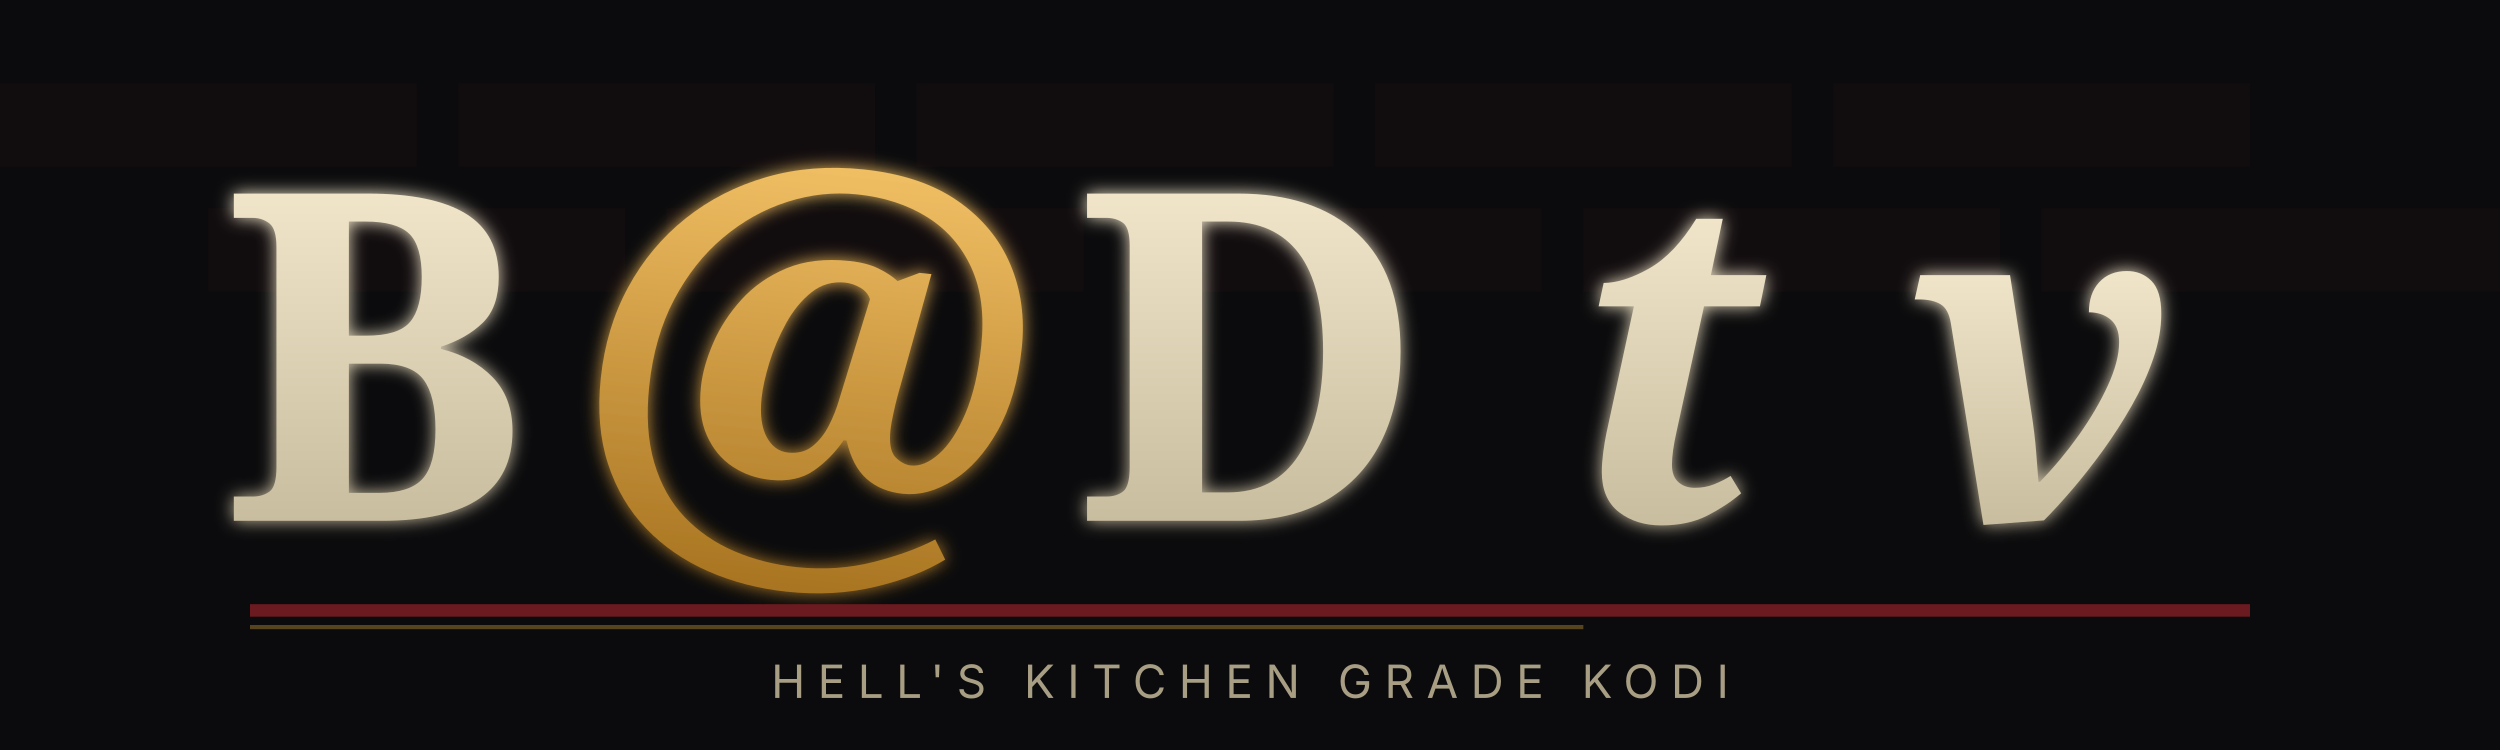
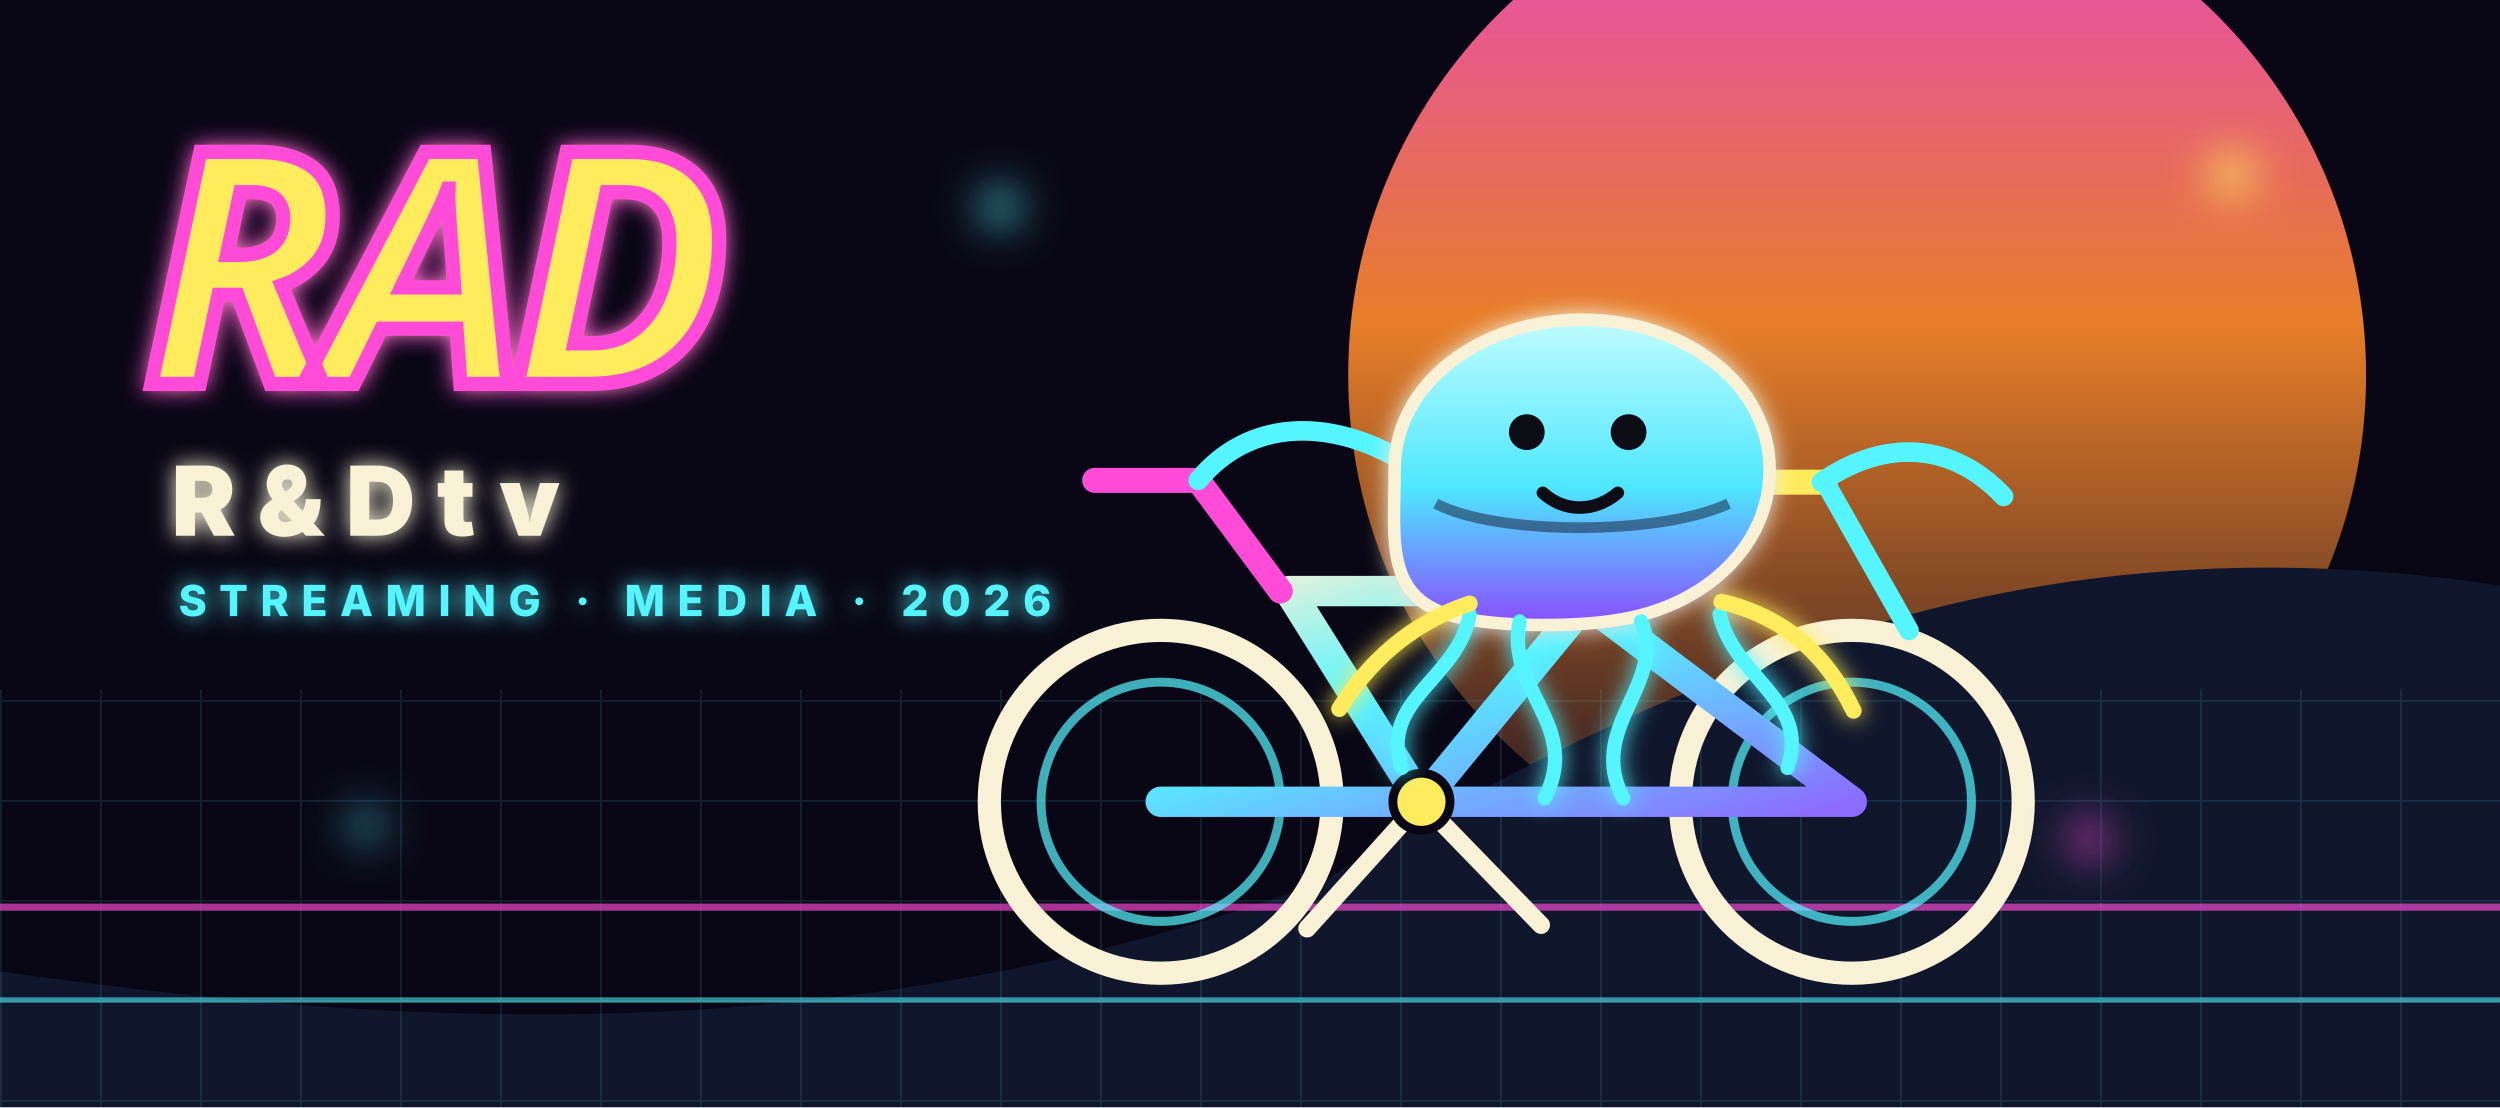
- <svg xmlns="http://www.w3.org/2000/svg" viewBox="0 0 1200 360" role="img" aria-label="B@Dtv">
+ <svg xmlns="http://www.w3.org/2000/svg" viewBox="0 0 1400 620" role="img" aria-label="R&amp;Dtv RAD BMX jellyfish logo">
  <defs>
-     <linearGradient id="amber" x1="0" y1="0" x2="0" y2="1">
-       <stop offset="0" stop-color="#F0BE63" />
-       <stop offset="1" stop-color="#A87421" />
+     <linearGradient id="sunset" x1="0" y1="0" x2="0" y2="1">
+       <stop offset="0" stop-color="#ff4bd8" />
+       <stop offset="0.45" stop-color="#ff8a2a" />
+       <stop offset="1" stop-color="#151024" />
    </linearGradient>
-     <linearGradient id="parch" x1="0" y1="0" x2="0" y2="1">
-       <stop offset="0" stop-color="#F0E5C9" />
-       <stop offset="1" stop-color="#C9BD9F" />
+     <linearGradient id="chrome" x1="0" y1="0" x2="1" y2="1">
+       <stop offset="0" stop-color="#f8f1d6" />
+       <stop offset="0.4" stop-color="#54f5ff" />
+       <stop offset="1" stop-color="#8b6cff" />
    </linearGradient>
-     <filter id="glow" x="-10%" y="-10%" width="120%" height="120%">
-       <feGaussianBlur stdDeviation="4" result="b" />
+     <linearGradient id="jelly" x1="0" y1="0" x2="0" y2="1">
+       <stop offset="0" stop-color="#bffcff" />
+       <stop offset="0.55" stop-color="#4de7ff" />
+       <stop offset="1" stop-color="#8b4dff" />
+     </linearGradient>
+     <filter id="neon" x="-20%" y="-20%" width="140%" height="140%">
+       <feGaussianBlur stdDeviation="6" result="blur" />
      <feMerge>
-         <feMergeNode in="b" />
+         <feMergeNode in="blur" />
        <feMergeNode in="SourceGraphic" />
      </feMerge>
    </filter>
+     <filter id="softGlow" x="-40%" y="-40%" width="180%" height="180%">
+       <feGaussianBlur stdDeviation="12" />
+     </filter>
+     <pattern id="grid" width="56" height="56" patternUnits="userSpaceOnUse">
+       <path d="M56 0H0v56" fill="none" stroke="#54f5ff" stroke-width="2" opacity="0.25" />
+     </pattern>
  </defs>
-   <rect width="1200" height="360" fill="#0B0B0D" />
-   <g opacity="0.07" fill="#6B1A1F">
-     <rect x="0" y="40" width="200" height="40" />
-     <rect x="220" y="40" width="200" height="40" />
-     <rect x="440" y="40" width="200" height="40" />
-     <rect x="660" y="40" width="200" height="40" />
-     <rect x="880" y="40" width="200" height="40" />
-     <rect x="100" y="100" width="200" height="40" />
-     <rect x="320" y="100" width="200" height="40" />
-     <rect x="540" y="100" width="200" height="40" />
-     <rect x="760" y="100" width="200" height="40" />
-     <rect x="980" y="100" width="220" height="40" />
+   <rect width="1400" height="620" fill="#090715" />
+   <circle cx="1040" cy="210" r="285" fill="url(#sunset)" opacity="0.9" />
+   <path d="M740 494c95-58 188-105 293-139 120-39 244-46 367-27v292H0v-76c213 30 468 49 740-50Z" fill="#10172d" />
+   <path d="M0 386h1400v234H0Z" fill="url(#grid)" opacity="0.45" />
+   <path d="M0 508h1400" stroke="#ff4bd8" stroke-width="4" opacity="0.65" />
+   <path d="M0 560h1400" stroke="#54f5ff" stroke-width="3" opacity="0.55" />
+   <g filter="url(#neon)">
+     <text x="80" y="215" font-family="'Arial Black', Impact, sans-serif" font-size="182" font-style="italic" font-weight="900" fill="#ffec5c" stroke="#ff4bd8" stroke-width="8" letter-spacing="-10">RAD</text>
+     <text x="96" y="300" font-family="Inter, Arial, sans-serif" font-size="54" font-weight="900" fill="#f8f1d6" letter-spacing="12">R&amp;Dtv</text>
+     <text x="100" y="345" font-family="Inter, Arial, sans-serif" font-size="24" font-weight="800" fill="#54f5ff" letter-spacing="7">STREAMING · MEDIA · 2026</text>
  </g>
-   <g font-family="Cinzel, 'Trajan Pro', Georgia, serif" font-weight="700" text-anchor="middle" filter="url(#glow)">
-     <text x="180" y="250" font-size="220" fill="url(#parch)">B</text>
-     <g transform="translate(380 250) rotate(6)">
-       <text x="0" y="0" font-size="240" fill="url(#amber)" text-anchor="middle">@</text>
+   <g id="bike" transform="translate(485 164)">
+     <g fill="none" stroke-linecap="round" stroke-linejoin="round">
+       <circle cx="165" cy="285" r="96" stroke="#f8f1d6" stroke-width="13" />
+       <circle cx="165" cy="285" r="67" stroke="#54f5ff" stroke-width="5" opacity="0.7" />
+       <circle cx="552" cy="285" r="96" stroke="#f8f1d6" stroke-width="13" />
+       <circle cx="552" cy="285" r="67" stroke="#54f5ff" stroke-width="5" opacity="0.7" />
+       <path d="M165 285h146l92-112 149 112H311l-74-118h166" stroke="url(#chrome)" stroke-width="17" />
+       <path d="M403 173l52-67h82" stroke="#ffec5c" stroke-width="14" />
+       <path d="M232 167l-46-62h-58" stroke="#ff4bd8" stroke-width="14" />
+       <path d="M311 285l-64 71m64-71 67 69" stroke="#f8f1d6" stroke-width="10" />
+       <circle cx="311" cy="285" r="16" fill="#ffec5c" stroke="#090715" stroke-width="5" />
+       <path d="M186 105c28-34 73-36 116-10" stroke="#54f5ff" stroke-width="11" />
+       <path d="M535 106c36-25 74-22 102 8m-100-8 47 83" stroke="#54f5ff" stroke-width="11" />
    </g>
-     <text x="600" y="250" font-size="220" fill="url(#parch)">D</text>
-     <text x="800" y="250" font-size="220" fill="url(#parch)" font-style="italic">t</text>
-     <text x="980" y="250" font-size="220" fill="url(#parch)" font-style="italic">v</text>
+     <g filter="url(#neon)">
+       <path d="M296 99c0-49 49-84 105-84s105 35 105 84c0 42-35 76-84 84-12 2-26 3-42 3-16 0-30-1-42-3-49-8-42-42-42-84Z" fill="url(#jelly)" stroke="#f8f1d6" stroke-width="7" />
+       <path d="M319 118c34 18 126 18 164 0" fill="none" stroke="#090715" stroke-width="6" opacity="0.45" />
+       <circle cx="370" cy="78" r="10" fill="#090715" />
+       <circle cx="427" cy="78" r="10" fill="#090715" />
+       <path d="M379 112c12 11 29 11 42 0" fill="none" stroke="#090715" stroke-width="7" stroke-linecap="round" />
+       <path d="M338 180c-6 36-51 48-38 86m66-82c-8 39 35 58 14 99m54-99c15 35-31 59-10 99m54-103c8 36 51 48 38 86" fill="none" stroke="#54f5ff" stroke-width="8" stroke-linecap="round" />
+       <path d="M338 174c-27 9-53 27-73 59m214-60c34 8 58 28 74 61" fill="none" stroke="#ffec5c" stroke-width="9" stroke-linecap="round" />
+     </g>
  </g>
-   <rect x="120" y="290" width="960" height="6" fill="#6B1A1F" />
-   <rect x="120" y="300" width="640" height="2" fill="#8A6A2A" opacity="0.6" />
-   <text x="600" y="335" font-family="Inter, sans-serif" font-size="22" fill="#A89E84" text-anchor="middle" letter-spacing="6">
-     HELL'S KITCHEN GRADE KODI
-   </text>
+   <g opacity="0.9" filter="url(#softGlow)">
+     <circle cx="560" cy="116" r="10" fill="#54f5ff" />
+     <circle cx="1250" cy="98" r="12" fill="#ffec5c" />
+     <circle cx="1170" cy="470" r="10" fill="#ff4bd8" />
+     <circle cx="205" cy="462" r="8" fill="#54f5ff" />
+   </g>
</svg>
